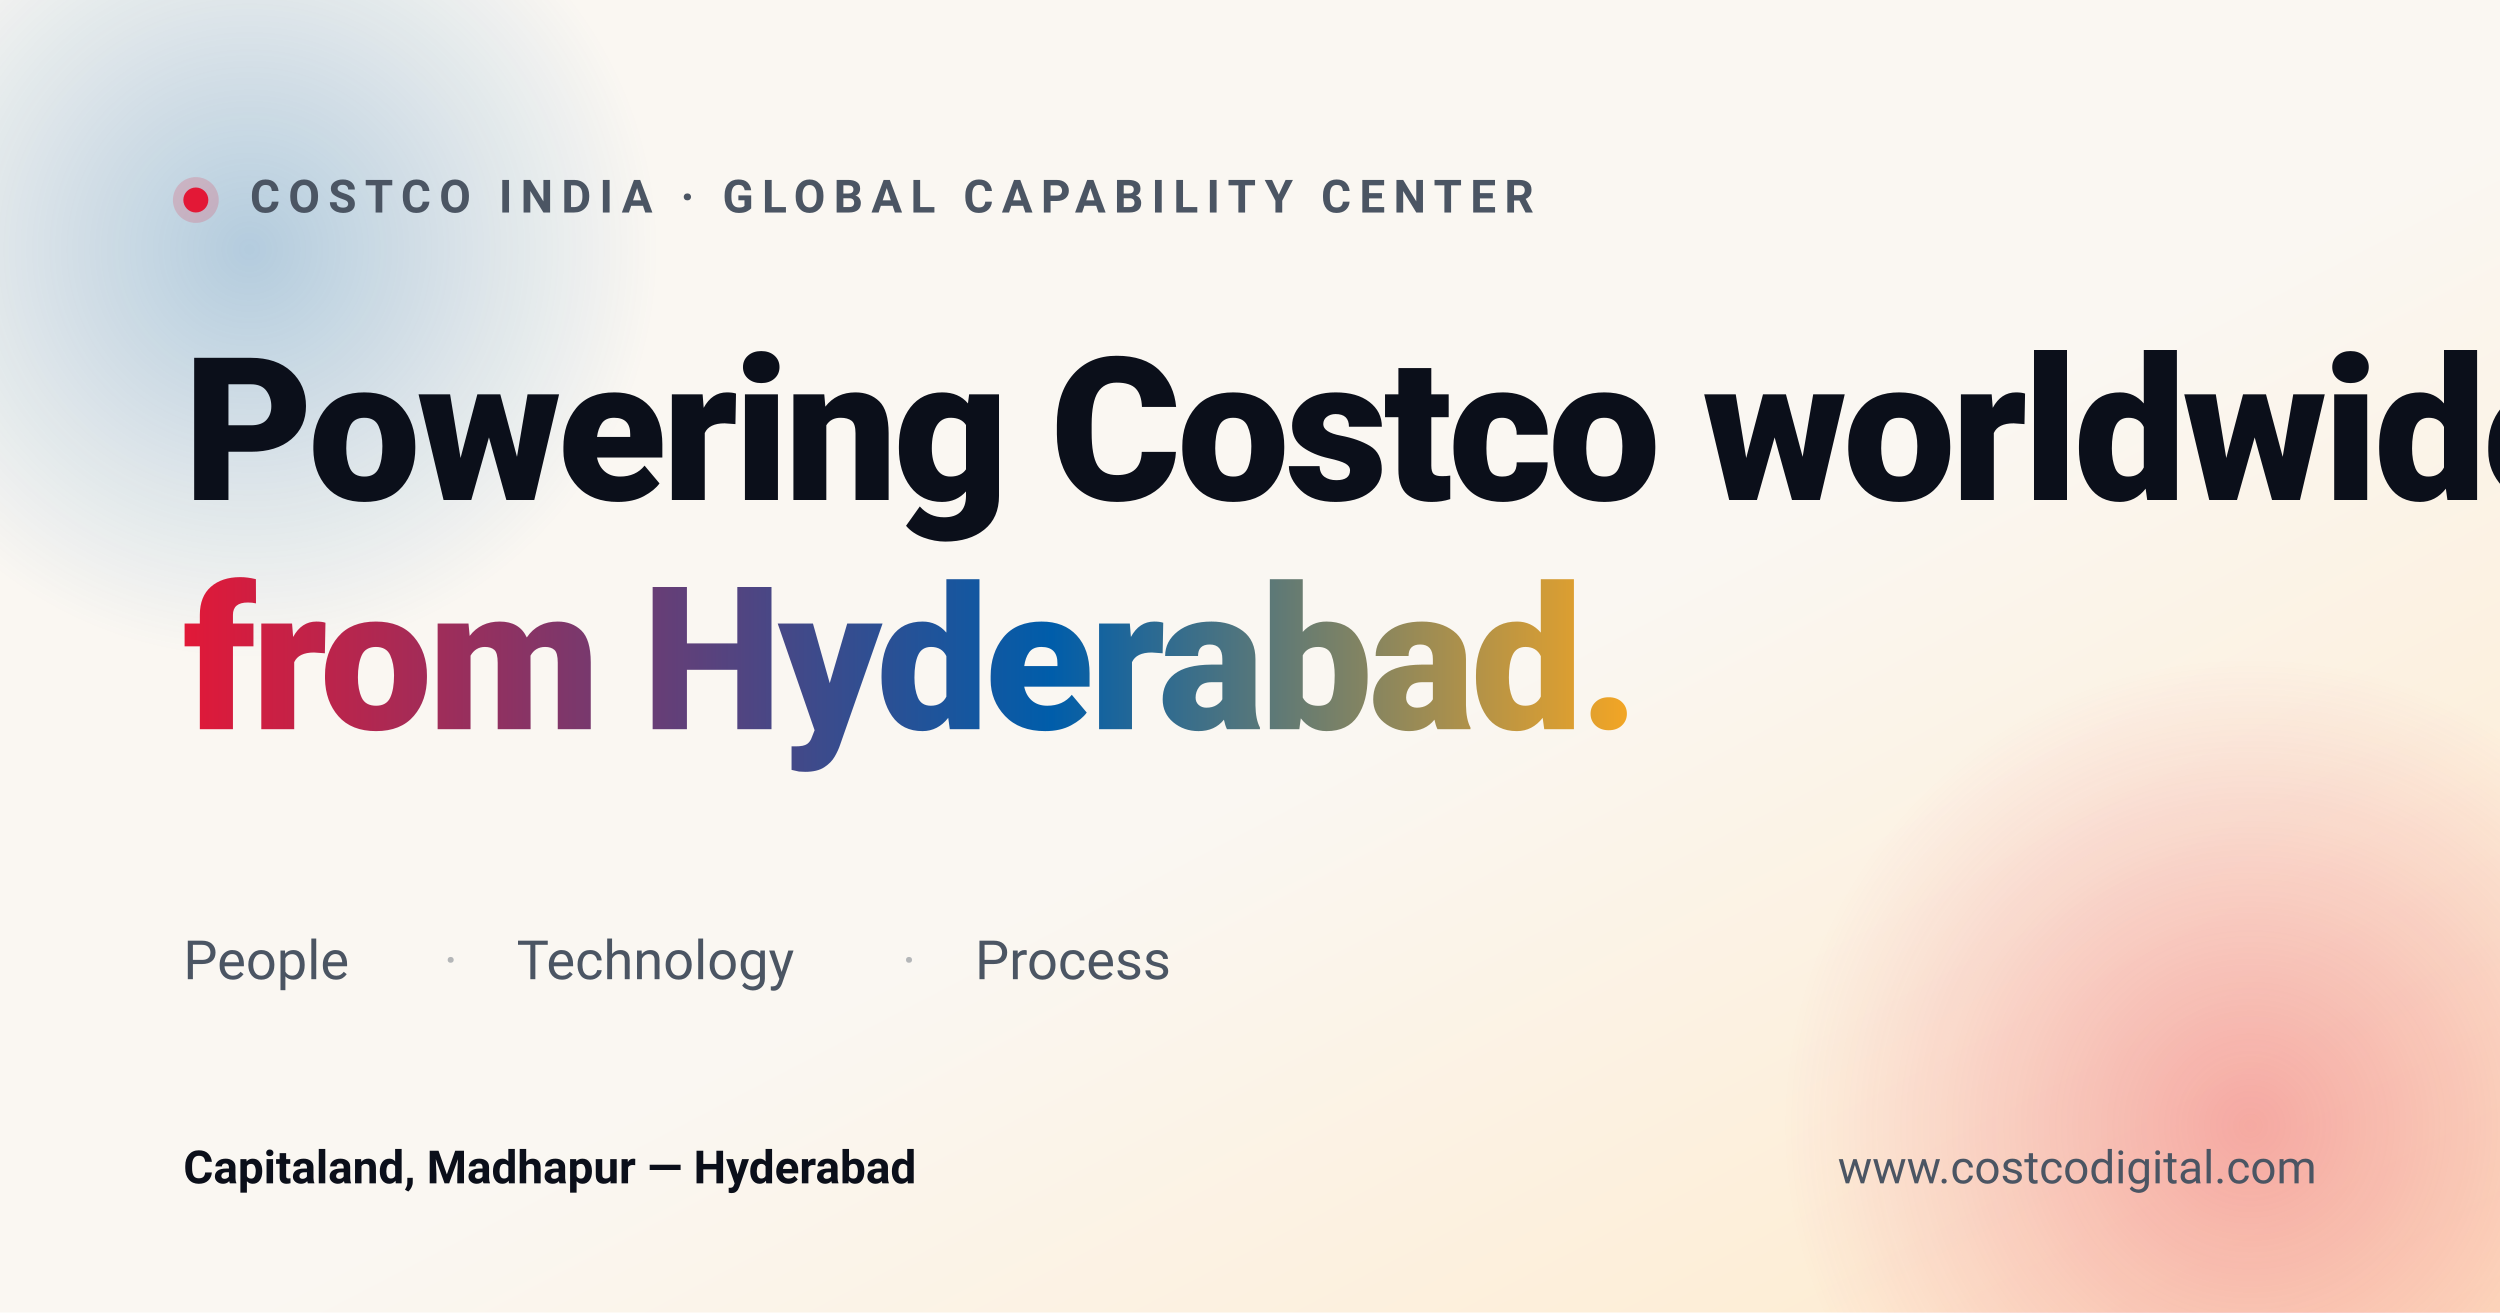
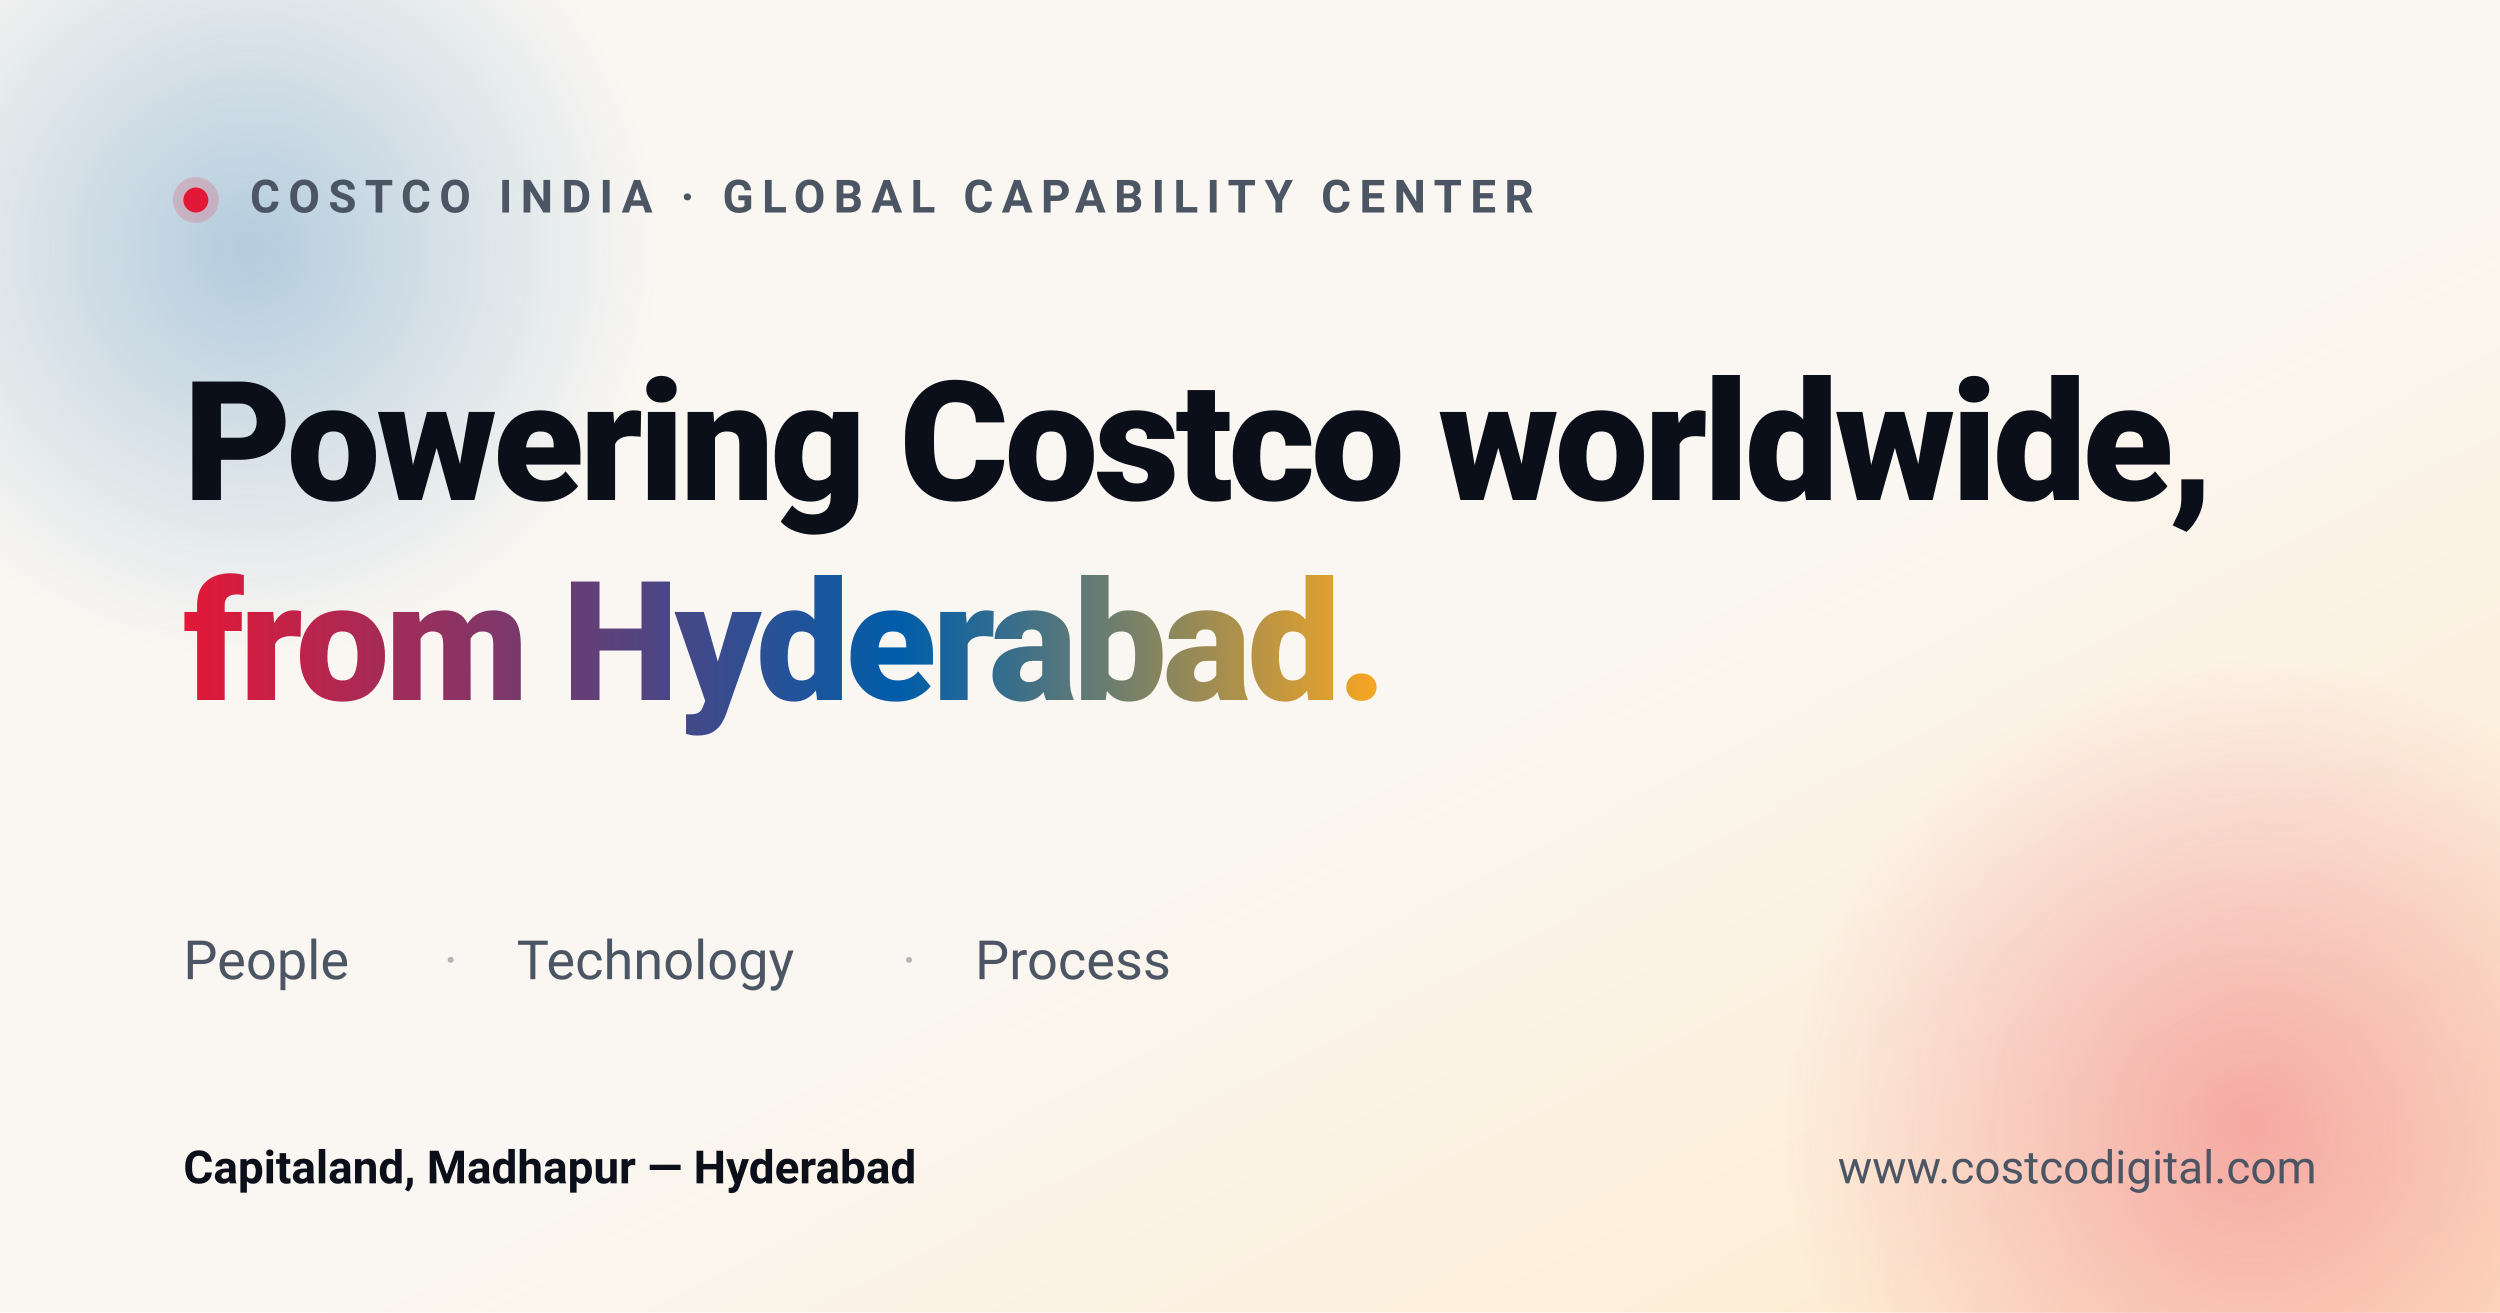
<svg xmlns="http://www.w3.org/2000/svg" viewBox="0 0 1200 630" width="1200" height="630">
  <defs>
    <linearGradient id="bg" x1="0" y1="0" x2="1" y2="1">
      <stop offset="0%" stop-color="#FAF7F2" />
      <stop offset="55%" stop-color="#FAF7F2" />
      <stop offset="100%" stop-color="#FFE9C9" />
    </linearGradient>
    <radialGradient id="glowRed" cx="50%" cy="50%" r="50%">
      <stop offset="0%" stop-color="#E31837" stop-opacity="0.32" />
      <stop offset="70%" stop-color="#E31837" stop-opacity="0" />
    </radialGradient>
    <radialGradient id="glowBlue" cx="50%" cy="50%" r="50%">
      <stop offset="0%" stop-color="#005DAA" stop-opacity="0.28" />
      <stop offset="70%" stop-color="#005DAA" stop-opacity="0" />
    </radialGradient>
    <linearGradient id="accent" x1="0" y1="0" x2="1" y2="0">
      <stop offset="0%" stop-color="#E31837" />
      <stop offset="60%" stop-color="#005DAA" />
      <stop offset="100%" stop-color="#F5A623" />
    </linearGradient>
  </defs>
  <rect width="1200" height="630" fill="url(#bg)" />
  <circle cx="1080" cy="540" r="320" fill="url(#glowRed)" />
  <circle cx="120" cy="120" r="280" fill="url(#glowBlue)" />
  <g transform="translate(88 96)">
    <circle cx="6" cy="0" r="6" fill="#E31837" />
    <circle cx="6" cy="0" r="11" fill="#E31837" fill-opacity="0.18" />
    <text x="32" y="6" font-family="system-ui, -apple-system, 'Segoe UI', Roboto, sans-serif" font-size="22" font-weight="700" letter-spacing="4" fill="#4B5563">COSTCO INDIA · GLOBAL CAPABILITY CENTER</text>
  </g>
  <g transform="translate(88 240)">
-     <text x="0" y="0" font-family="system-ui, -apple-system, 'Segoe UI', Roboto, sans-serif" font-size="96" font-weight="900" letter-spacing="-2" fill="#0B0F1A">Powering Costco worldwide,</text>
-     <text x="0" y="110" font-family="system-ui, -apple-system, 'Segoe UI', Roboto, sans-serif" font-size="96" font-weight="900" letter-spacing="-2" fill="url(#accent)">from Hyderabad.</text>
+     <text x="0" y="0" font-family="system-ui, -apple-system, 'Segoe UI', Roboto, sans-serif" font-size="80" font-weight="900" letter-spacing="-2" fill="#0B0F1A">Powering Costco worldwide,</text>
+     <text x="0" y="96" font-family="system-ui, -apple-system, 'Segoe UI', Roboto, sans-serif" font-size="80" font-weight="900" letter-spacing="-2" fill="url(#accent)">from Hyderabad.</text>
  </g>
  <g transform="translate(88 470)" font-family="system-ui, -apple-system, 'Segoe UI', Roboto, sans-serif" font-size="26" fill="#4B5563">
    <text x="0" y="0">People</text>
    <text x="125" y="0" fill-opacity="0.4">·</text>
    <text x="160" y="0">Technology</text>
    <text x="345" y="0" fill-opacity="0.4">·</text>
    <text x="380" y="0">Process</text>
  </g>
  <g transform="translate(88 568)" font-family="system-ui, -apple-system, 'Segoe UI', Roboto, sans-serif" font-size="22">
    <text x="0" y="0" font-weight="600" fill="#0B0F1A">Capitaland, Madhapur — Hyderabad</text>
    <text x="1024" y="0" text-anchor="end" fill="#4B5563" transform="translate(0 0)">www.costcodigital.com</text>
  </g>
</svg>
